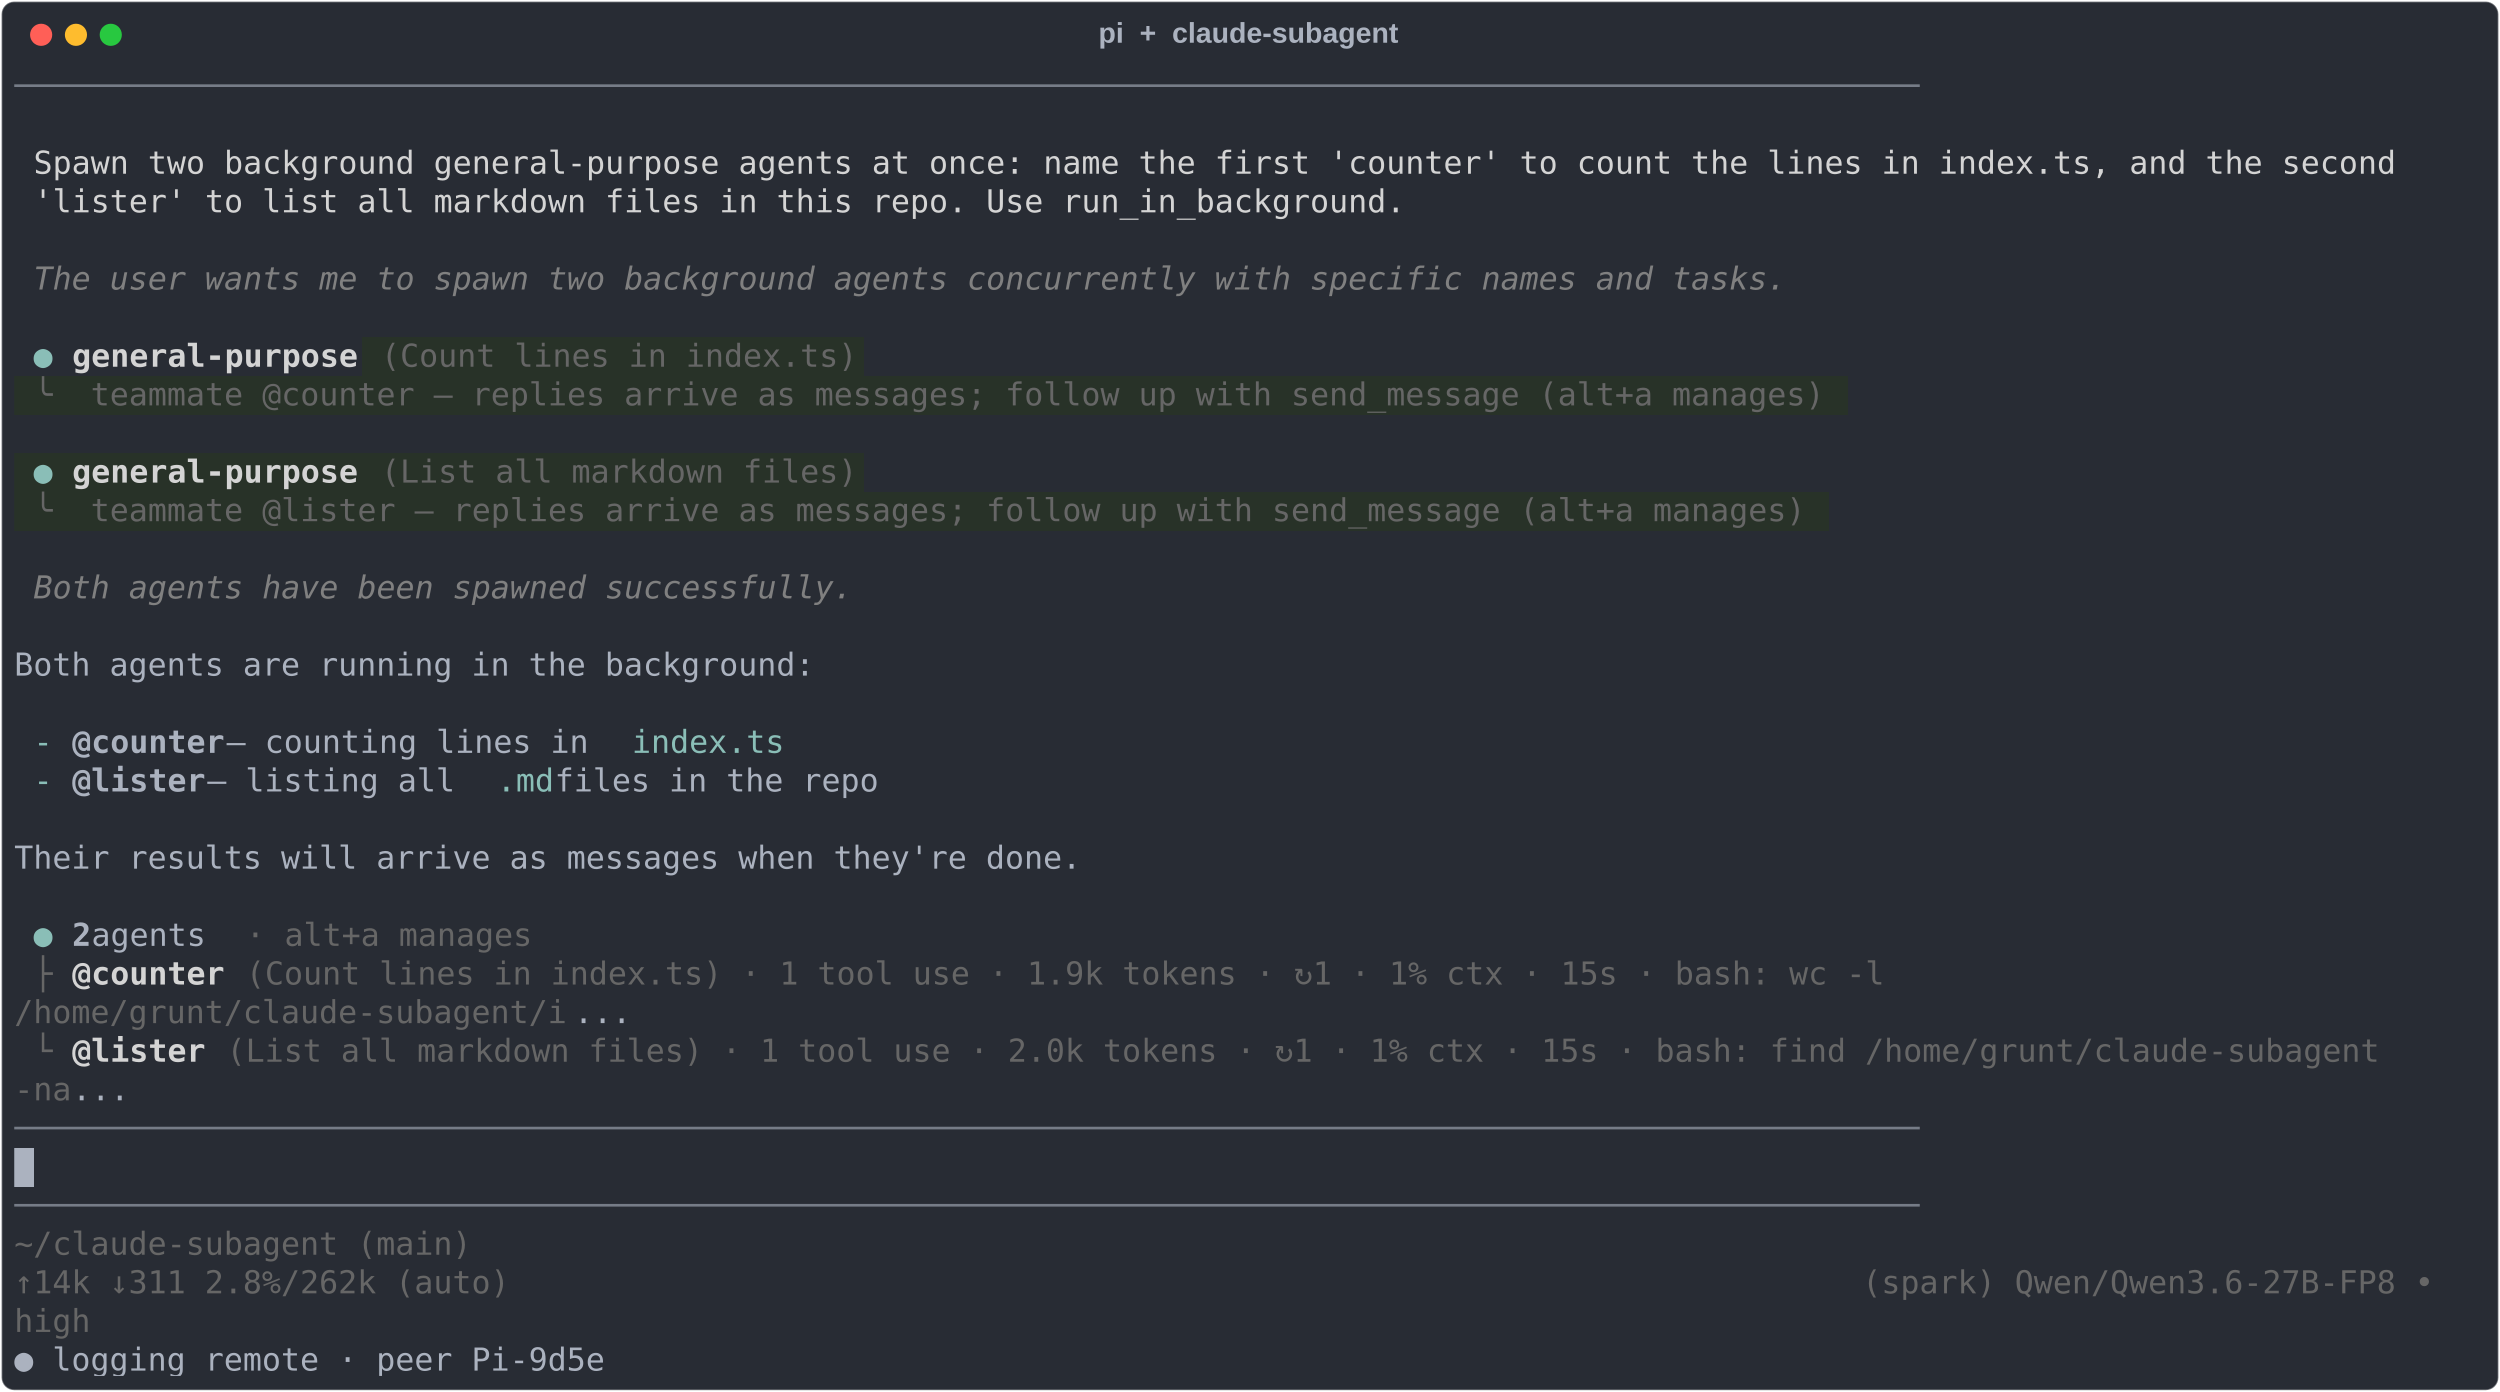
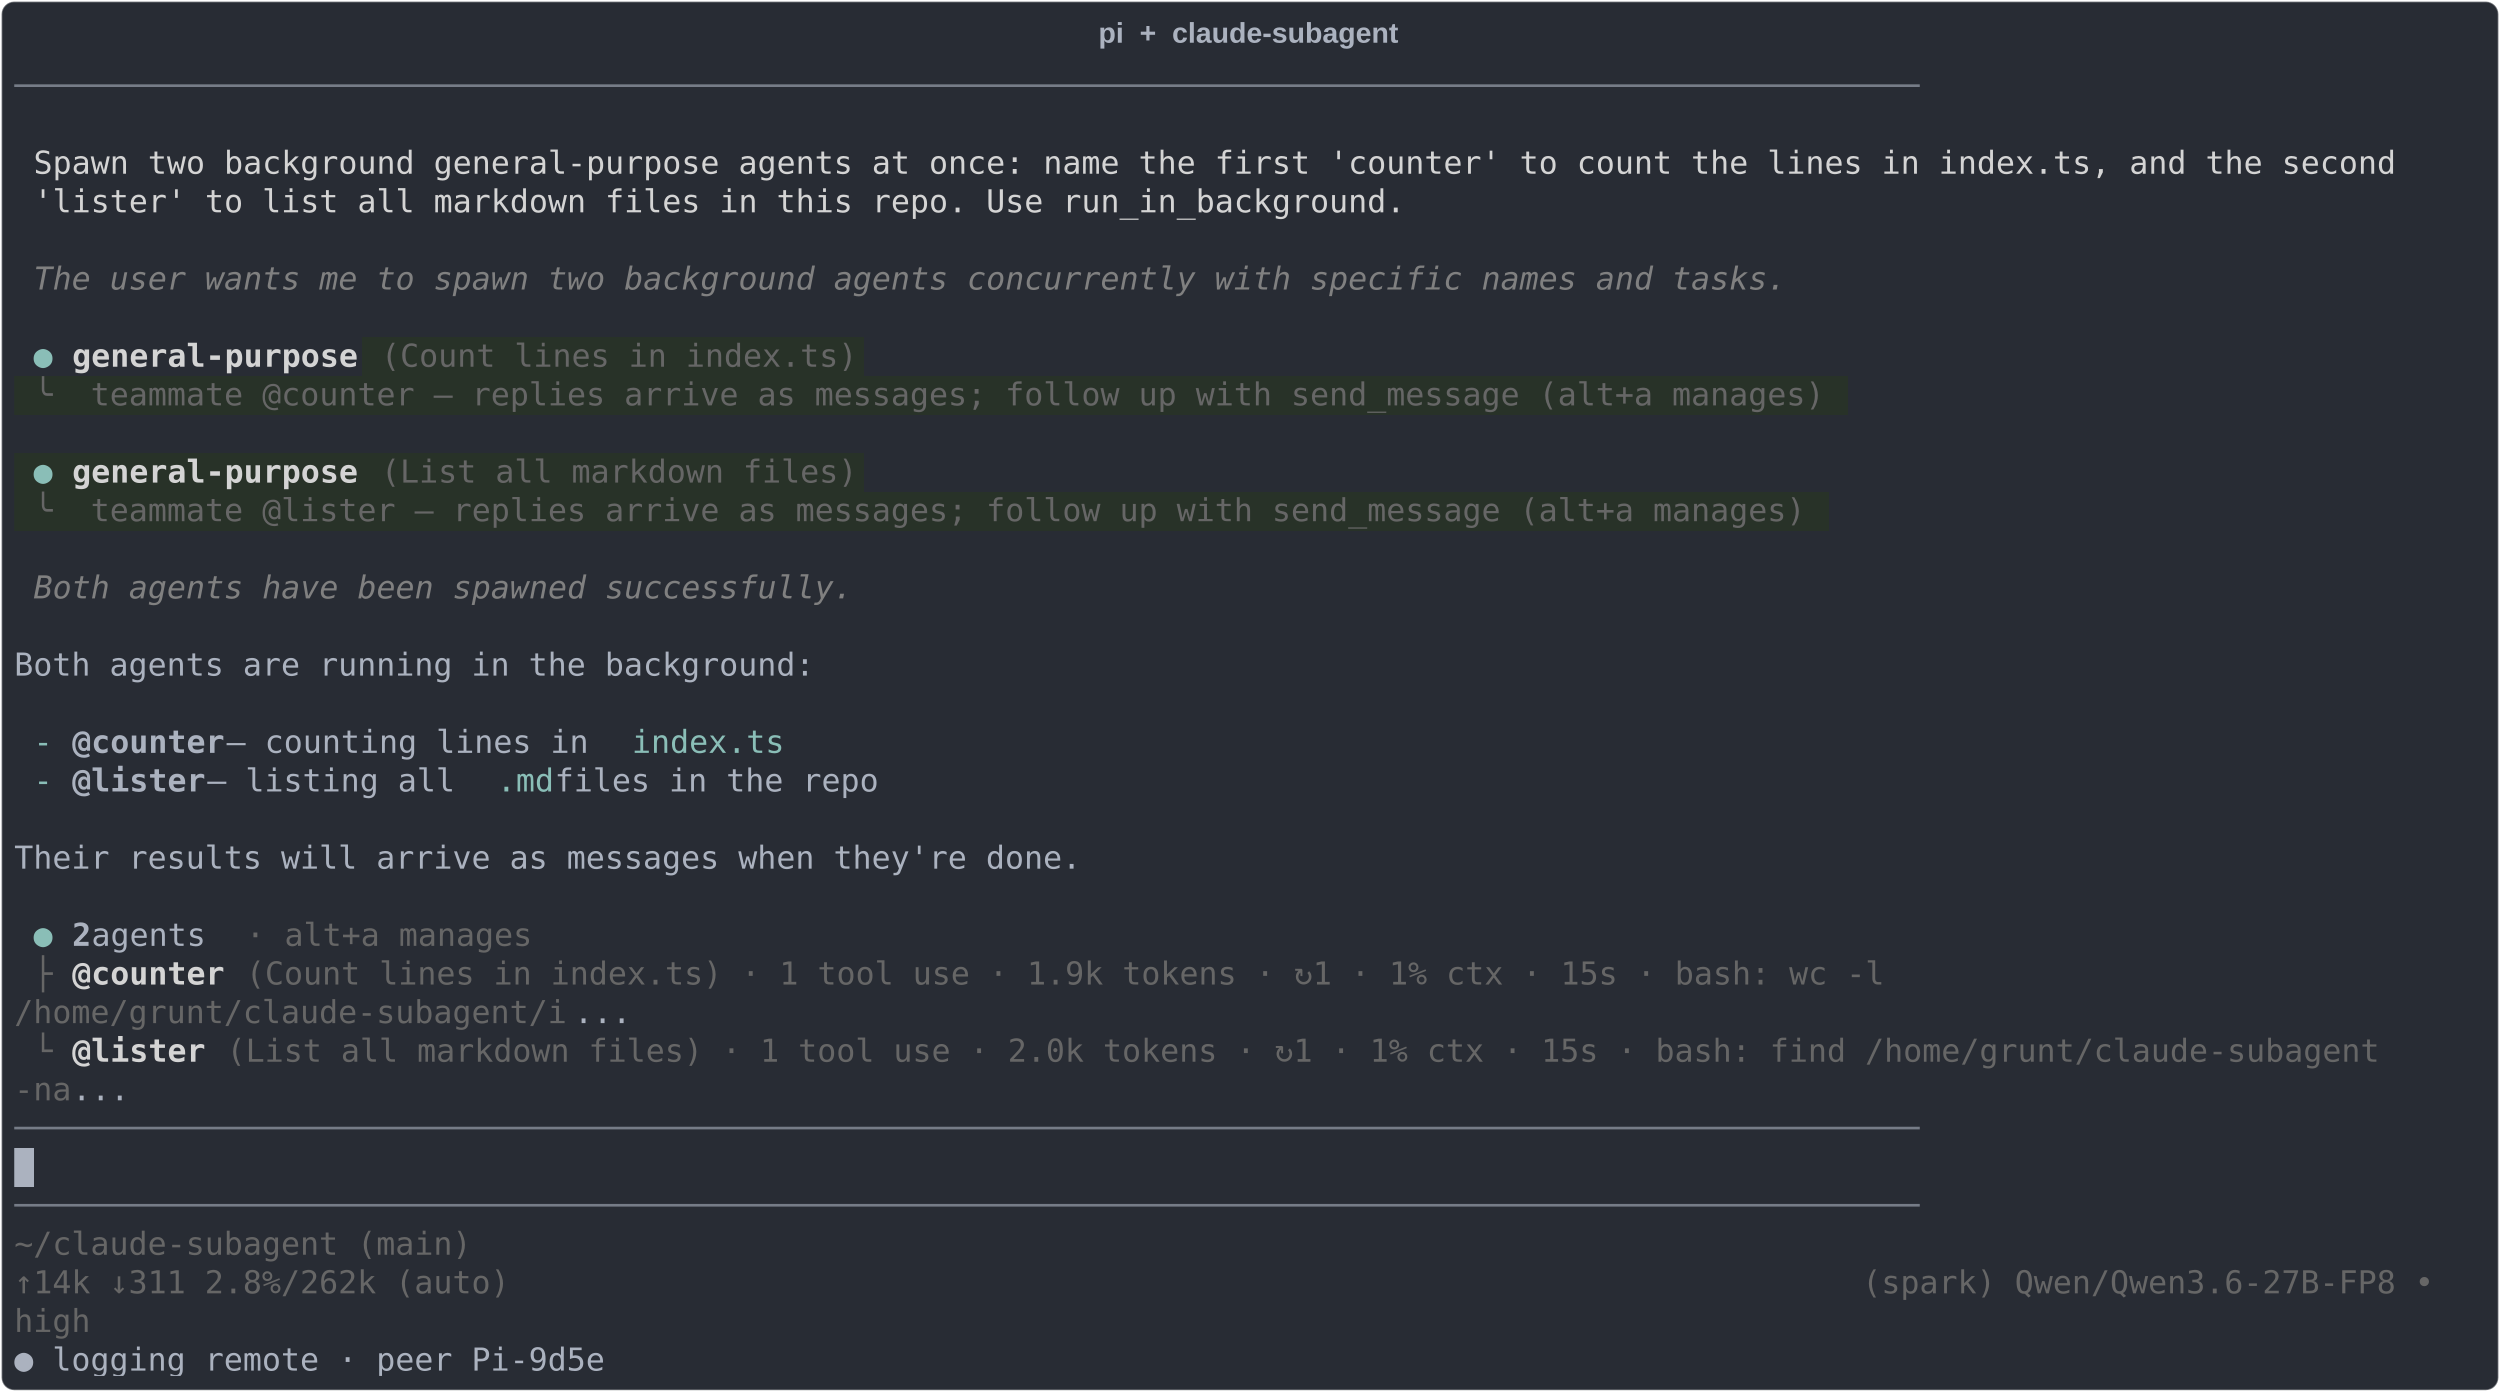
<svg xmlns="http://www.w3.org/2000/svg" class="rich-terminal" viewBox="0 0 1580 879.6">
  <style>

    @font-face {
        font-family: "Fira Code";
        src: local("FiraCode-Regular"),
                url("https://cdnjs.cloudflare.com/ajax/libs/firacode/6.2.0/woff2/FiraCode-Regular.woff2") format("woff2"),
                url("https://cdnjs.cloudflare.com/ajax/libs/firacode/6.2.0/woff/FiraCode-Regular.woff") format("woff");
        font-style: normal;
        font-weight: 400;
    }
    @font-face {
        font-family: "Fira Code";
        src: local("FiraCode-Bold"),
                url("https://cdnjs.cloudflare.com/ajax/libs/firacode/6.2.0/woff2/FiraCode-Bold.woff2") format("woff2"),
                url("https://cdnjs.cloudflare.com/ajax/libs/firacode/6.2.0/woff/FiraCode-Bold.woff") format("woff");
        font-style: bold;
        font-weight: 700;
    }

    .terminal-4215682397-matrix {
        font-family: DejaVu Sans Mono, monospace;
        font-size: 20px;
        line-height: 24.4px;
        font-variant-east-asian: full-width;
    }

    .terminal-4215682397-title {
        font-size: 18px;
        font-weight: bold;
        font-family: arial;
    }

    .terminal-4215682397-r1 { fill: #767c87 }
.terminal-4215682397-r2 { fill: #abb2bf }
.terminal-4215682397-r3 { fill: #d4d4d4 }
.terminal-4215682397-r4 { fill: #808080;font-style: italic; }
.terminal-4215682397-r5 { fill: #8abeb7 }
.terminal-4215682397-r6 { fill: #d4d4d4;font-weight: bold }
.terminal-4215682397-r7 { fill: #666666 }
.terminal-4215682397-r8 { fill: #abb2bf;font-weight: bold }
.terminal-4215682397-r9 { fill: #282c34 }
    </style>
  <defs>
    <clipPath id="terminal-4215682397-clip-terminal">
      <rect x="0" y="0" width="1560.6" height="828.6" />
    </clipPath>
    <clipPath id="terminal-4215682397-line-0">
      <rect x="0" y="1.5" width="1561.6" height="24.65" />
    </clipPath>
    <clipPath id="terminal-4215682397-line-1">
      <rect x="0" y="25.9" width="1561.6" height="24.65" />
    </clipPath>
    <clipPath id="terminal-4215682397-line-2">
      <rect x="0" y="50.3" width="1561.6" height="24.65" />
    </clipPath>
    <clipPath id="terminal-4215682397-line-3">
      <rect x="0" y="74.7" width="1561.6" height="24.65" />
    </clipPath>
    <clipPath id="terminal-4215682397-line-4">
      <rect x="0" y="99.1" width="1561.6" height="24.65" />
    </clipPath>
    <clipPath id="terminal-4215682397-line-5">
      <rect x="0" y="123.5" width="1561.6" height="24.65" />
    </clipPath>
    <clipPath id="terminal-4215682397-line-6">
      <rect x="0" y="147.9" width="1561.6" height="24.65" />
    </clipPath>
    <clipPath id="terminal-4215682397-line-7">
      <rect x="0" y="172.3" width="1561.6" height="24.65" />
    </clipPath>
    <clipPath id="terminal-4215682397-line-8">
      <rect x="0" y="196.7" width="1561.6" height="24.65" />
    </clipPath>
    <clipPath id="terminal-4215682397-line-9">
      <rect x="0" y="221.1" width="1561.6" height="24.65" />
    </clipPath>
    <clipPath id="terminal-4215682397-line-10">
      <rect x="0" y="245.5" width="1561.6" height="24.65" />
    </clipPath>
    <clipPath id="terminal-4215682397-line-11">
      <rect x="0" y="269.9" width="1561.6" height="24.65" />
    </clipPath>
    <clipPath id="terminal-4215682397-line-12">
      <rect x="0" y="294.3" width="1561.6" height="24.65" />
    </clipPath>
    <clipPath id="terminal-4215682397-line-13">
      <rect x="0" y="318.7" width="1561.6" height="24.65" />
    </clipPath>
    <clipPath id="terminal-4215682397-line-14">
      <rect x="0" y="343.1" width="1561.6" height="24.65" />
    </clipPath>
    <clipPath id="terminal-4215682397-line-15">
      <rect x="0" y="367.5" width="1561.6" height="24.65" />
    </clipPath>
    <clipPath id="terminal-4215682397-line-16">
      <rect x="0" y="391.9" width="1561.6" height="24.65" />
    </clipPath>
    <clipPath id="terminal-4215682397-line-17">
      <rect x="0" y="416.3" width="1561.6" height="24.65" />
    </clipPath>
    <clipPath id="terminal-4215682397-line-18">
      <rect x="0" y="440.7" width="1561.6" height="24.65" />
    </clipPath>
    <clipPath id="terminal-4215682397-line-19">
      <rect x="0" y="465.1" width="1561.6" height="24.65" />
    </clipPath>
    <clipPath id="terminal-4215682397-line-20">
      <rect x="0" y="489.5" width="1561.6" height="24.65" />
    </clipPath>
    <clipPath id="terminal-4215682397-line-21">
      <rect x="0" y="513.9" width="1561.6" height="24.65" />
    </clipPath>
    <clipPath id="terminal-4215682397-line-22">
      <rect x="0" y="538.3" width="1561.6" height="24.65" />
    </clipPath>
    <clipPath id="terminal-4215682397-line-23">
      <rect x="0" y="562.7" width="1561.6" height="24.65" />
    </clipPath>
    <clipPath id="terminal-4215682397-line-24">
      <rect x="0" y="587.1" width="1561.6" height="24.65" />
    </clipPath>
    <clipPath id="terminal-4215682397-line-25">
      <rect x="0" y="611.5" width="1561.6" height="24.65" />
    </clipPath>
    <clipPath id="terminal-4215682397-line-26">
      <rect x="0" y="635.9" width="1561.6" height="24.65" />
    </clipPath>
    <clipPath id="terminal-4215682397-line-27">
      <rect x="0" y="660.3" width="1561.6" height="24.65" />
    </clipPath>
    <clipPath id="terminal-4215682397-line-28">
      <rect x="0" y="684.7" width="1561.6" height="24.65" />
    </clipPath>
    <clipPath id="terminal-4215682397-line-29">
      <rect x="0" y="709.1" width="1561.6" height="24.65" />
    </clipPath>
    <clipPath id="terminal-4215682397-line-30">
      <rect x="0" y="733.5" width="1561.6" height="24.65" />
    </clipPath>
    <clipPath id="terminal-4215682397-line-31">
      <rect x="0" y="757.9" width="1561.6" height="24.65" />
    </clipPath>
    <clipPath id="terminal-4215682397-line-32">
      <rect x="0" y="782.3" width="1561.6" height="24.65" />
    </clipPath>
  </defs>
  <rect fill="#282c34" stroke="rgba(255,255,255,0.35)" stroke-width="1" x="1" y="1" width="1578" height="877.6" rx="8" />
  <text class="terminal-4215682397-title" fill="#abb2bf" text-anchor="middle" x="789" y="27">pi  +  claude-subagent</text>
  <g transform="translate(26,22)">
-     <circle cx="0" cy="0" r="7" fill="#ff5f57" />
-     <circle cx="22" cy="0" r="7" fill="#febc2e" />
-     <circle cx="44" cy="0" r="7" fill="#28c840" />
-   </g>
+             
+             
+             
+             </g>
  <g transform="translate(9, 41)" clip-path="url(#terminal-4215682397-clip-terminal)">
    <rect fill="#283228" x="219.6" y="172.3" width="12.2" height="24.65" shape-rendering="crispEdges" />
    <rect fill="#283228" x="231.8" y="172.3" width="305" height="24.65" shape-rendering="crispEdges" />
    <rect fill="#283228" x="0" y="196.7" width="12.2" height="24.65" shape-rendering="crispEdges" />
    <rect fill="#283228" x="12.2" y="196.7" width="1146.8" height="24.65" shape-rendering="crispEdges" />
    <rect fill="#283228" x="0" y="245.5" width="12.2" height="24.65" shape-rendering="crispEdges" />
    <rect fill="#283228" x="12.2" y="245.5" width="12.2" height="24.65" shape-rendering="crispEdges" />
    <rect fill="#283228" x="24.4" y="245.5" width="12.2" height="24.65" shape-rendering="crispEdges" />
    <rect fill="#283228" x="36.6" y="245.5" width="183" height="24.65" shape-rendering="crispEdges" />
    <rect fill="#283228" x="219.6" y="245.5" width="12.2" height="24.65" shape-rendering="crispEdges" />
    <rect fill="#283228" x="231.8" y="245.5" width="305" height="24.65" shape-rendering="crispEdges" />
    <rect fill="#283228" x="0" y="269.9" width="12.2" height="24.65" shape-rendering="crispEdges" />
    <rect fill="#283228" x="12.2" y="269.9" width="1134.6" height="24.65" shape-rendering="crispEdges" />
    <rect fill="#abb2bf" x="0" y="684.7" width="12.2" height="24.65" shape-rendering="crispEdges" />
    <g class="terminal-4215682397-matrix">
      <text class="terminal-4215682397-r1" x="0" y="20" textLength="1220" clip-path="url(#terminal-4215682397-line-0)">────────────────────────────────────────────────────────────────────────────────────────────────────</text>
      <text class="terminal-4215682397-r2" x="1561.6" y="20" textLength="12.2" clip-path="url(#terminal-4215682397-line-0)">
</text>
      <text class="terminal-4215682397-r2" x="1561.6" y="44.4" textLength="12.2" clip-path="url(#terminal-4215682397-line-1)">
</text>
      <text class="terminal-4215682397-r3" x="12.2" y="68.8" textLength="1512.8" clip-path="url(#terminal-4215682397-line-2)">Spawn two background general-purpose agents at once: name the first 'counter' to count the lines in index.ts, and the second</text>
      <text class="terminal-4215682397-r2" x="1561.6" y="68.8" textLength="12.2" clip-path="url(#terminal-4215682397-line-2)">
</text>
      <text class="terminal-4215682397-r3" x="12.2" y="93.2" textLength="878.4" clip-path="url(#terminal-4215682397-line-3)">'lister' to list all markdown files in this repo. Use run_in_background.</text>
      <text class="terminal-4215682397-r2" x="1561.6" y="93.2" textLength="12.2" clip-path="url(#terminal-4215682397-line-3)">
</text>
      <text class="terminal-4215682397-r2" x="1561.6" y="117.6" textLength="12.2" clip-path="url(#terminal-4215682397-line-4)">
</text>
      <text class="terminal-4215682397-r4" x="12.2" y="142" textLength="1122.4" clip-path="url(#terminal-4215682397-line-5)">The user wants me to spawn two background agents concurrently with specific names and tasks.</text>
      <text class="terminal-4215682397-r2" x="1561.6" y="142" textLength="12.2" clip-path="url(#terminal-4215682397-line-5)">
</text>
      <text class="terminal-4215682397-r2" x="1561.6" y="166.4" textLength="12.2" clip-path="url(#terminal-4215682397-line-6)">
</text>
      <text class="terminal-4215682397-r5" x="12.2" y="190.8" textLength="12.2" clip-path="url(#terminal-4215682397-line-7)">●</text>
      <text class="terminal-4215682397-r6" x="36.6" y="190.8" textLength="183" clip-path="url(#terminal-4215682397-line-7)">general-purpose</text>
      <text class="terminal-4215682397-r7" x="231.8" y="190.8" textLength="305" clip-path="url(#terminal-4215682397-line-7)">(Count lines in index.ts)</text>
      <text class="terminal-4215682397-r2" x="1561.6" y="190.8" textLength="12.2" clip-path="url(#terminal-4215682397-line-7)">
</text>
      <text class="terminal-4215682397-r7" x="12.2" y="215.2" textLength="1146.8" clip-path="url(#terminal-4215682397-line-8)">╰  teammate @counter — replies arrive as messages; follow up with send_message (alt+a manages)</text>
      <text class="terminal-4215682397-r2" x="1561.6" y="215.2" textLength="12.2" clip-path="url(#terminal-4215682397-line-8)">
</text>
      <text class="terminal-4215682397-r2" x="1561.6" y="239.6" textLength="12.2" clip-path="url(#terminal-4215682397-line-9)">
</text>
      <text class="terminal-4215682397-r5" x="12.2" y="264" textLength="12.2" clip-path="url(#terminal-4215682397-line-10)">●</text>
      <text class="terminal-4215682397-r6" x="36.6" y="264" textLength="183" clip-path="url(#terminal-4215682397-line-10)">general-purpose</text>
      <text class="terminal-4215682397-r7" x="231.8" y="264" textLength="305" clip-path="url(#terminal-4215682397-line-10)">(List all markdown files)</text>
      <text class="terminal-4215682397-r2" x="1561.6" y="264" textLength="12.2" clip-path="url(#terminal-4215682397-line-10)">
</text>
      <text class="terminal-4215682397-r7" x="12.2" y="288.4" textLength="1134.6" clip-path="url(#terminal-4215682397-line-11)">╰  teammate @lister — replies arrive as messages; follow up with send_message (alt+a manages)</text>
      <text class="terminal-4215682397-r2" x="1561.6" y="288.4" textLength="12.2" clip-path="url(#terminal-4215682397-line-11)">
</text>
      <text class="terminal-4215682397-r2" x="1561.6" y="312.8" textLength="12.2" clip-path="url(#terminal-4215682397-line-12)">
</text>
      <text class="terminal-4215682397-r4" x="12.2" y="337.2" textLength="524.6" clip-path="url(#terminal-4215682397-line-13)">Both agents have been spawned successfully.</text>
      <text class="terminal-4215682397-r2" x="1561.6" y="337.2" textLength="12.2" clip-path="url(#terminal-4215682397-line-13)">
</text>
      <text class="terminal-4215682397-r2" x="1561.6" y="361.6" textLength="12.2" clip-path="url(#terminal-4215682397-line-14)">
</text>
      <text class="terminal-4215682397-r2" x="0" y="386" textLength="524.6" clip-path="url(#terminal-4215682397-line-15)"> Both agents are running in the background:</text>
      <text class="terminal-4215682397-r2" x="1561.6" y="386" textLength="12.2" clip-path="url(#terminal-4215682397-line-15)">
</text>
      <text class="terminal-4215682397-r2" x="1561.6" y="410.4" textLength="12.2" clip-path="url(#terminal-4215682397-line-16)">
</text>
      <text class="terminal-4215682397-r5" x="12.2" y="434.8" textLength="24.4" clip-path="url(#terminal-4215682397-line-17)">- </text>
      <text class="terminal-4215682397-r8" x="36.6" y="434.8" textLength="97.6" clip-path="url(#terminal-4215682397-line-17)">@counter</text>
      <text class="terminal-4215682397-r2" x="134.2" y="434.8" textLength="256.2" clip-path="url(#terminal-4215682397-line-17)"> — counting lines in </text>
      <text class="terminal-4215682397-r5" x="390.4" y="434.8" textLength="97.6" clip-path="url(#terminal-4215682397-line-17)">index.ts</text>
      <text class="terminal-4215682397-r2" x="1561.6" y="434.8" textLength="12.2" clip-path="url(#terminal-4215682397-line-17)">
</text>
      <text class="terminal-4215682397-r5" x="12.2" y="459.2" textLength="24.4" clip-path="url(#terminal-4215682397-line-18)">- </text>
      <text class="terminal-4215682397-r8" x="36.6" y="459.2" textLength="85.4" clip-path="url(#terminal-4215682397-line-18)">@lister</text>
      <text class="terminal-4215682397-r2" x="122" y="459.2" textLength="183" clip-path="url(#terminal-4215682397-line-18)"> — listing all </text>
      <text class="terminal-4215682397-r5" x="305" y="459.2" textLength="36.6" clip-path="url(#terminal-4215682397-line-18)">.md</text>
      <text class="terminal-4215682397-r2" x="341.6" y="459.2" textLength="219.6" clip-path="url(#terminal-4215682397-line-18)"> files in the repo</text>
      <text class="terminal-4215682397-r2" x="1561.6" y="459.2" textLength="12.2" clip-path="url(#terminal-4215682397-line-18)">
</text>
      <text class="terminal-4215682397-r2" x="1561.6" y="483.6" textLength="12.2" clip-path="url(#terminal-4215682397-line-19)">
</text>
      <text class="terminal-4215682397-r2" x="0" y="508" textLength="695.4" clip-path="url(#terminal-4215682397-line-20)"> Their results will arrive as messages when they're done.</text>
      <text class="terminal-4215682397-r2" x="1561.6" y="508" textLength="12.2" clip-path="url(#terminal-4215682397-line-20)">
</text>
      <text class="terminal-4215682397-r2" x="1561.6" y="532.4" textLength="12.2" clip-path="url(#terminal-4215682397-line-21)">
</text>
      <text class="terminal-4215682397-r5" x="12.2" y="556.8" textLength="12.2" clip-path="url(#terminal-4215682397-line-22)">●</text>
      <text class="terminal-4215682397-r8" x="36.6" y="556.8" textLength="12.2" clip-path="url(#terminal-4215682397-line-22)">2</text>
      <text class="terminal-4215682397-r2" x="48.8" y="556.8" textLength="97.6" clip-path="url(#terminal-4215682397-line-22)"> agents </text>
      <text class="terminal-4215682397-r7" x="146.4" y="556.8" textLength="12.2" clip-path="url(#terminal-4215682397-line-22)">·</text>
      <text class="terminal-4215682397-r7" x="170.8" y="556.8" textLength="158.6" clip-path="url(#terminal-4215682397-line-22)">alt+a manages</text>
      <text class="terminal-4215682397-r2" x="1561.6" y="556.8" textLength="12.2" clip-path="url(#terminal-4215682397-line-22)">
</text>
      <text class="terminal-4215682397-r7" x="12.2" y="581.2" textLength="12.2" clip-path="url(#terminal-4215682397-line-23)">├</text>
      <text class="terminal-4215682397-r6" x="36.6" y="581.2" textLength="97.6" clip-path="url(#terminal-4215682397-line-23)">@counter</text>
      <text class="terminal-4215682397-r7" x="146.4" y="581.2" textLength="1061.4" clip-path="url(#terminal-4215682397-line-23)">(Count lines in index.ts) · 1 tool use · 1.9k tokens · ↻1 · 1% ctx · 15s · bash: wc -l </text>
      <text class="terminal-4215682397-r2" x="1561.6" y="581.2" textLength="12.2" clip-path="url(#terminal-4215682397-line-23)">
</text>
      <text class="terminal-4215682397-r7" x="0" y="605.6" textLength="353.8" clip-path="url(#terminal-4215682397-line-24)">/home/grunt/claude-subagent/i</text>
      <text class="terminal-4215682397-r2" x="353.8" y="605.6" textLength="36.6" clip-path="url(#terminal-4215682397-line-24)">...</text>
      <text class="terminal-4215682397-r2" x="1561.6" y="605.6" textLength="12.2" clip-path="url(#terminal-4215682397-line-24)">
</text>
      <text class="terminal-4215682397-r7" x="12.2" y="630" textLength="12.2" clip-path="url(#terminal-4215682397-line-25)">└</text>
      <text class="terminal-4215682397-r6" x="36.6" y="630" textLength="85.4" clip-path="url(#terminal-4215682397-line-25)">@lister</text>
      <text class="terminal-4215682397-r7" x="134.2" y="630" textLength="1390.8" clip-path="url(#terminal-4215682397-line-25)">(List all markdown files) · 1 tool use · 2.0k tokens · ↻1 · 1% ctx · 15s · bash: find /home/grunt/claude-subagent </text>
      <text class="terminal-4215682397-r2" x="1561.6" y="630" textLength="12.2" clip-path="url(#terminal-4215682397-line-25)">
</text>
      <text class="terminal-4215682397-r7" x="0" y="654.4" textLength="36.6" clip-path="url(#terminal-4215682397-line-26)">-na</text>
      <text class="terminal-4215682397-r2" x="36.6" y="654.4" textLength="36.6" clip-path="url(#terminal-4215682397-line-26)">...</text>
      <text class="terminal-4215682397-r2" x="1561.6" y="654.4" textLength="12.2" clip-path="url(#terminal-4215682397-line-26)">
</text>
      <text class="terminal-4215682397-r1" x="0" y="678.8" textLength="1220" clip-path="url(#terminal-4215682397-line-27)">────────────────────────────────────────────────────────────────────────────────────────────────────</text>
      <text class="terminal-4215682397-r2" x="1561.6" y="678.8" textLength="12.2" clip-path="url(#terminal-4215682397-line-27)">
</text>
      <text class="terminal-4215682397-r2" x="1561.6" y="703.2" textLength="12.2" clip-path="url(#terminal-4215682397-line-28)">
</text>
      <text class="terminal-4215682397-r1" x="0" y="727.6" textLength="1220" clip-path="url(#terminal-4215682397-line-29)">────────────────────────────────────────────────────────────────────────────────────────────────────</text>
      <text class="terminal-4215682397-r2" x="1561.6" y="727.6" textLength="12.2" clip-path="url(#terminal-4215682397-line-29)">
</text>
      <text class="terminal-4215682397-r7" x="0" y="752" textLength="292.8" clip-path="url(#terminal-4215682397-line-30)">~/claude-subagent (main)</text>
      <text class="terminal-4215682397-r2" x="1561.6" y="752" textLength="12.2" clip-path="url(#terminal-4215682397-line-30)">
</text>
      <text class="terminal-4215682397-r7" x="0" y="776.4" textLength="1561.6" clip-path="url(#terminal-4215682397-line-31)">↑14k ↓311 2.8%/262k (auto)                                                                       (spark) Qwen/Qwen3.6-27B-FP8 • </text>
      <text class="terminal-4215682397-r2" x="1561.6" y="776.4" textLength="12.2" clip-path="url(#terminal-4215682397-line-31)">
</text>
      <text class="terminal-4215682397-r7" x="0" y="800.8" textLength="48.8" clip-path="url(#terminal-4215682397-line-32)">high</text>
      <text class="terminal-4215682397-r2" x="1561.6" y="800.8" textLength="12.2" clip-path="url(#terminal-4215682397-line-32)">
</text>
      <text class="terminal-4215682397-r2" x="0" y="825.2" textLength="378.2" clip-path="url(#terminal-4215682397-line-33)">● logging remote · peer Pi-9d5e</text>
      <text class="terminal-4215682397-r2" x="1561.6" y="825.2" textLength="12.2" clip-path="url(#terminal-4215682397-line-33)">
</text>
    </g>
  </g>
</svg>
